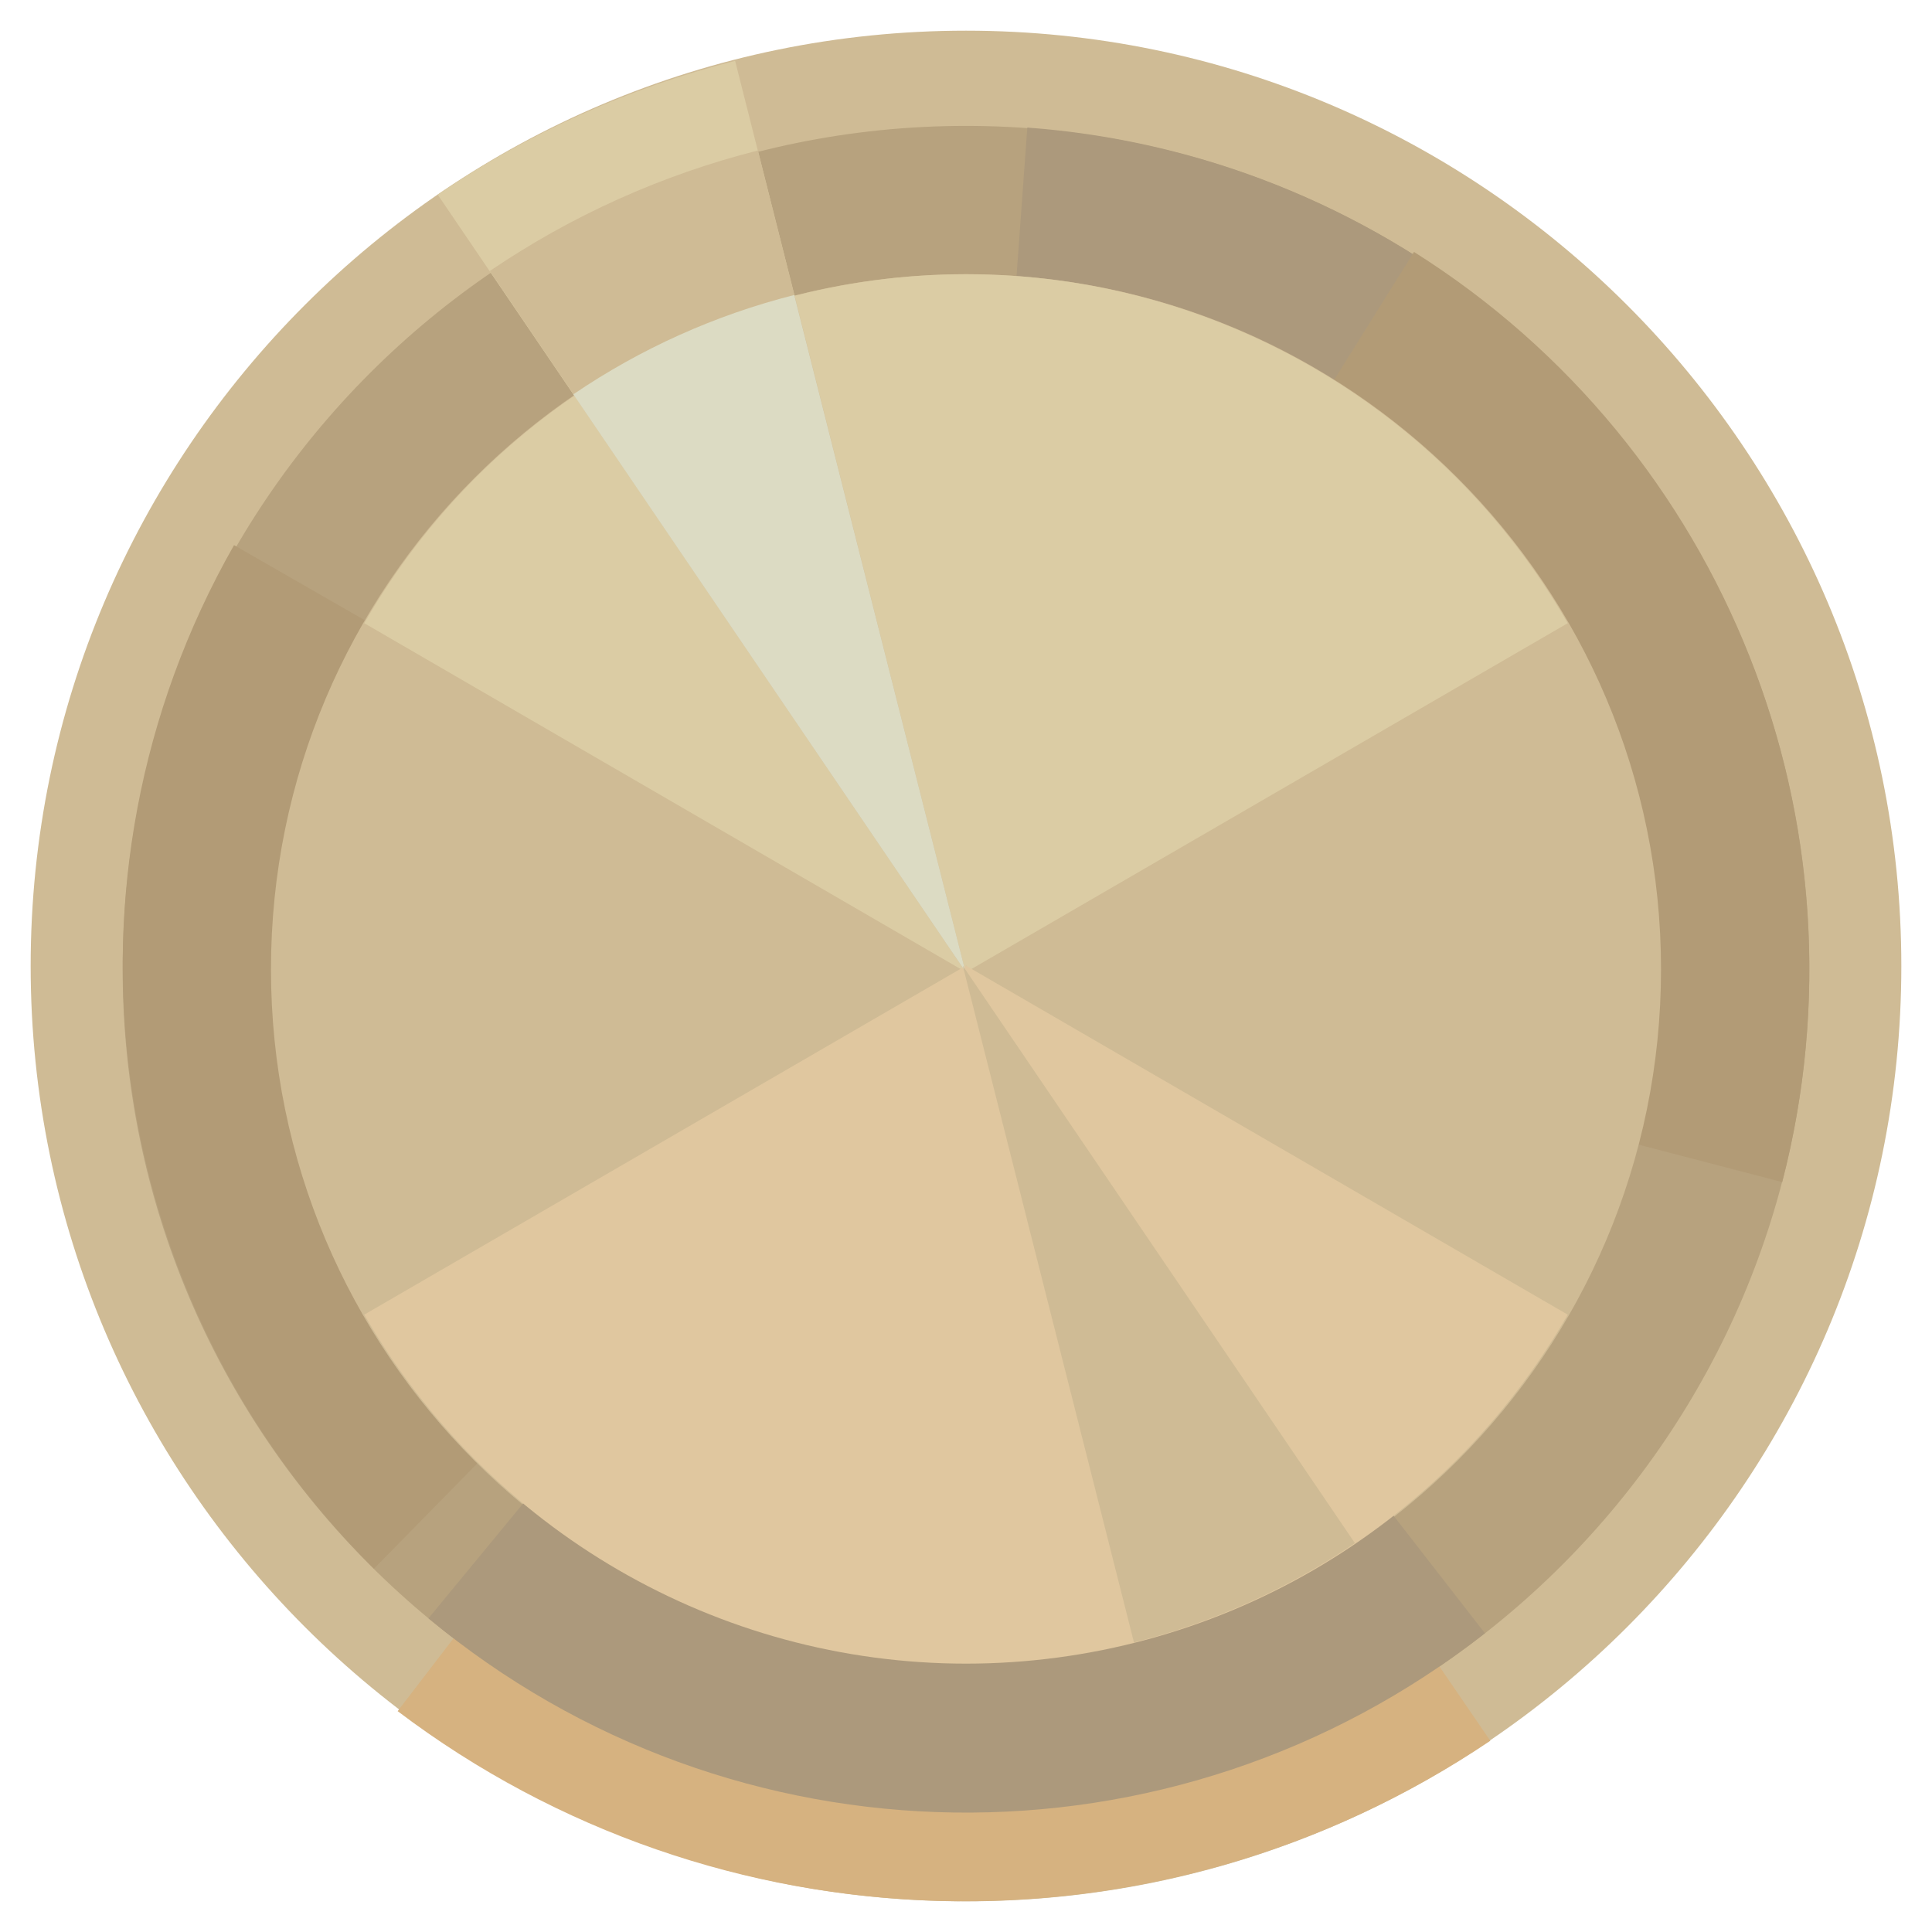
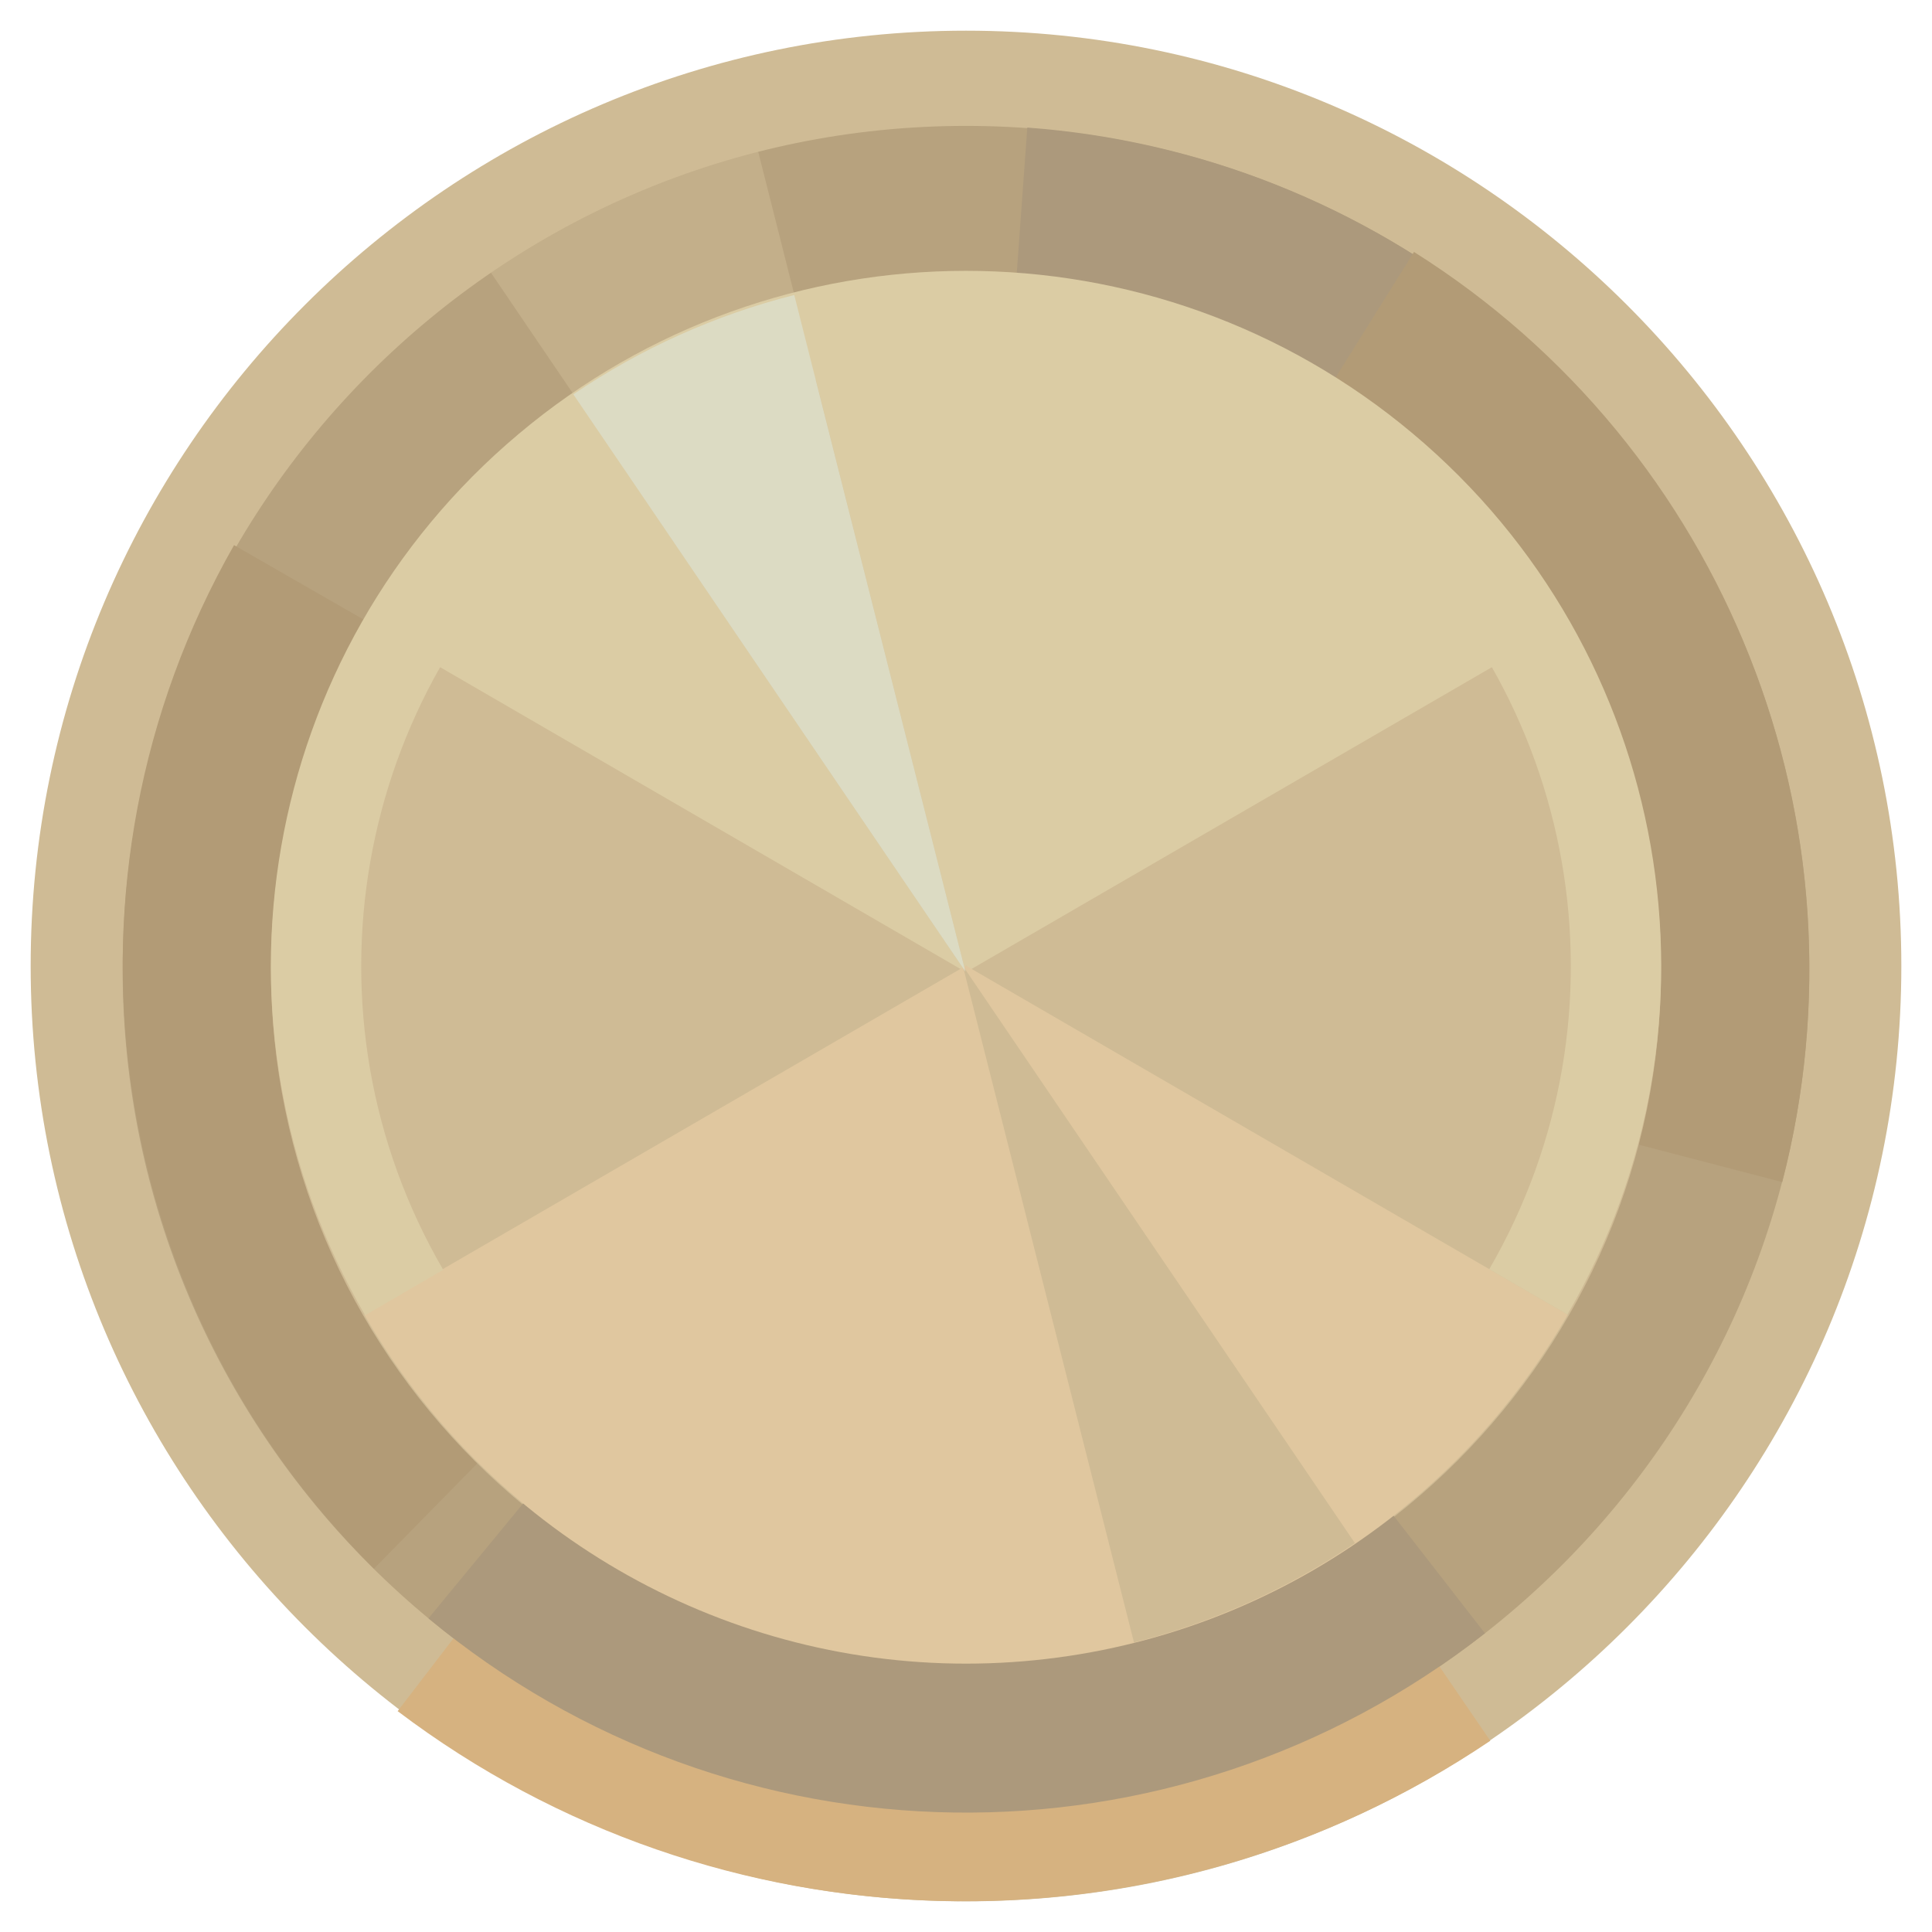
<svg xmlns="http://www.w3.org/2000/svg" width="8mm" height="8mm" viewBox="0 0 8 8" version="1.1" xml:space="preserve" style="clip-rule:evenodd;fill-rule:evenodd;stroke-linecap:round;stroke-linejoin:round;stroke-miterlimit:1.5" id="svg1">
  <defs id="defs1" />
  <g id="layer1" style="display:inline">
    <g id="g3" style="clip-rule:evenodd;display:inline;fill-rule:evenodd;stroke-linecap:round;stroke-linejoin:round;stroke-miterlimit:1.5" transform="matrix(1,0,0,-1.004245,-0.2372781,6.025023)" />
    <g id="g1" transform="matrix(1.341076,0,0,1.341076,0.1273446,0.127279)" style="clip-rule:evenodd;fill-rule:evenodd;stroke-linecap:round;stroke-linejoin:round;stroke-miterlimit:1.5">
      <g id="g2" transform="matrix(1,0,0,-1,-0.2372781,6.02281)">
        <path id="path4647-3" style="display:inline;fill:#cfbb95;fill-opacity:1;fill-rule:nonzero;stroke:none;stroke-width:0.34;stroke-miterlimit:4;stroke-dasharray:none" d="m 3.125,6.023 c -1.592,0 -2.888,-1.295 -2.888,-2.888 0,-1.592 1.296,-2.888 2.888,-2.888 1.592,0 2.888,1.295 2.888,2.888 0,1.592 -1.296,2.888 -2.888,2.888" />
        <path id="path4647" style="display:inline;fill:#b7a27e;fill-opacity:1;fill-rule:nonzero;stroke:none;stroke-width:0.306;stroke-miterlimit:4;stroke-dasharray:none" d="m 3.125,5.729 c -1.436,0 -2.604,-1.168 -2.604,-2.603 0,-1.436 1.168,-2.604 2.604,-2.604 1.436,0 2.604,1.168 2.604,2.604 0,1.435 -1.168,2.603 -2.604,2.603" />
      </g>
      <path style="clip-rule:evenodd;display:inline;fill:#b29b76;fill-opacity:1;fill-rule:evenodd;stroke-width:1.248;stroke-linecap:round;stroke-linejoin:round;stroke-miterlimit:1.5" id="path2-6-5" d="M 1.297,-1.271 A 2.604,2.604 0 0 1 0.865,-4.418 L 3.125,-3.125 Z" transform="matrix(1,0,0,1.004245,-0.2372781,6.025023)" />
      <path style="clip-rule:evenodd;display:inline;fill:#ac997c;fill-opacity:1;fill-rule:evenodd;stroke-width:1.25;stroke-linecap:round;stroke-linejoin:round;stroke-miterlimit:1.5" id="path2-6-5-6-6-0" d="M 3.077,0.299 A 2.604,2.615 0 0 1 4.526,0.875 L 2.888,2.907 Z" />
      <path style="clip-rule:evenodd;display:inline;fill:#b29b76;fill-opacity:1;fill-rule:evenodd;stroke-width:1.25;stroke-linecap:round;stroke-linejoin:round;stroke-miterlimit:1.5" id="path2-6-5-6" d="M 4.271,0.683 A 2.604,2.615 0 0 1 5.408,3.555 L 2.888,2.898 Z" />
      <path id="path4655" style="clip-rule:evenodd;fill:#cfbb95;fill-opacity:1;fill-rule:nonzero;stroke:none;stroke-width:0.409;stroke-linecap:butt;stroke-linejoin:miter;stroke-miterlimit:4;stroke-dasharray:none;stroke-dashoffset:0;stroke-opacity:1" d="m 5.271,3.125 c 0,1.185 -0.961,2.146 -2.146,2.146 -1.185,0 -2.146,-0.961 -2.146,-2.146 0,-1.185 0.961,-2.146 2.146,-2.146 1.185,0 2.146,0.961 2.146,2.146" transform="matrix(1,0,0,-1,-0.2372781,6.02281)" />
      <path style="clip-rule:evenodd;display:inline;fill:#dbcca4;fill-opacity:1;fill-rule:evenodd;stroke-width:1.028;stroke-linecap:round;stroke-linejoin:round;stroke-miterlimit:1.5" id="path2" d="m 4.983,4.178 a 2.146,2.146 0 0 1 -1.858,1.073 2.146,2.146 0 0 1 -1.858,-1.073 L 3.125,3.105 Z" transform="matrix(1,0,0,-1.004245,-0.2372781,6.025023)" />
      <path style="clip-rule:evenodd;display:inline;fill:#d6b280;fill-opacity:1;fill-rule:evenodd;stroke-width:1.376;stroke-linecap:round;stroke-linejoin:round;stroke-miterlimit:1.5" id="path2-1-9-8" d="M 4.626,1.248 A 2.883,2.861 0 0 1 1.592,-0.205 L 4.125,-1.57 Z" transform="matrix(0.9138812,-0.4077052,0.4136384,0.9143062,-0.2372781,6.025023)" />
      <path style="clip-rule:evenodd;display:inline;fill:#ac997c;fill-opacity:1;fill-rule:evenodd;stroke-width:1.25;stroke-linecap:round;stroke-linejoin:round;stroke-miterlimit:1.5" id="path2-6-5-6-6" d="M 4.49,4.948 A 2.604,2.615 0 0 1 1.228,4.902 L 2.888,2.887 Z" />
      <path style="clip-rule:evenodd;display:inline;fill:#e0c79f;fill-opacity:1;fill-rule:evenodd;stroke-width:1.028;stroke-linecap:round;stroke-linejoin:round;stroke-miterlimit:1.5" id="path2-4" d="M 4.983,-2.052 A 2.146,2.146 0 0 1 3.125,-0.979 2.146,2.146 0 0 1 1.267,-2.052 L 3.125,-3.125 Z" transform="matrix(1,0,0,1.004245,-0.2372781,6.025023)" />
      <g id="g3-3" transform="matrix(0.9156652,-0.4116812,0.4113671,0.9163645,-1.269165,1.309925)" style="display:inline">
-         <path style="fill:#dbcca4;fill-opacity:1;stroke-width:1.384" id="path2-1-4" d="m 3.626,-0.301 a 2.888,2.888 0 0 1 -1.003,-2e-8 L 3.125,-3.145 Z" transform="scale(1,-1)" />
-         <path style="fill:#cfbb95;fill-opacity:1;stroke-width:1.248" id="path2-6-1" d="m 3.577,-0.581 a 2.604,2.604 0 0 1 -0.904,-2e-8 L 3.125,-3.145 Z" transform="scale(1,-1)" />
-         <path style="fill:#dcdbc3;fill-opacity:1;stroke-width:1.028" id="path2-13" d="m 3.497,-1.032 a 2.146,2.146 0 0 1 -0.745,0 l 0.373,-2.113 z" transform="scale(1,-1)" />
+         <path style="fill:#cfbb95;fill-opacity:1;stroke-width:1.248;opacity:0.5" id="path2-6-1" d="m 3.577,-0.581 a 2.604,2.604 0 0 1 -0.904,-2e-8 L 3.125,-3.145 Z" transform="scale(1,-1)" />
        <path style="fill:#cfbb95;fill-opacity:1;stroke-width:1.028" id="path2-4-4" d="m 3.498,5.238 a 2.146,2.146 0 0 1 -0.745,0 L 3.125,3.125 Z" />
      </g>
+       <path style="fill:none;stroke:#dbcca4;stroke-width:0.279;stroke-linecap:butt;stroke-linejoin:miter;stroke-opacity:1" id="path1" d="M 1.153,3.896 A 2.006,2.006 0 0 1 1.596,1.352 2.006,2.006 0 0 1 4.178,1.351 2.006,2.006 0 0 1 4.624,3.894" />
    </g>
+     <path style="clip-rule:evenodd;fill-rule:evenodd;stroke-linecap:round;stroke-linejoin:round;stroke-miterlimit:1.5;display:inline;fill:#dcdbc3;fill-opacity:1;stroke-width:1.028" id="path2-13" d="m 3.497,-1.032 a 2.146,2.146 0 0 1 -0.745,0 l 0.373,-2.113 z" transform="matrix(1.227977,-0.552096,-0.5516747,-1.228915,-1.574703,1.883989)" />
  </g>
</svg>
